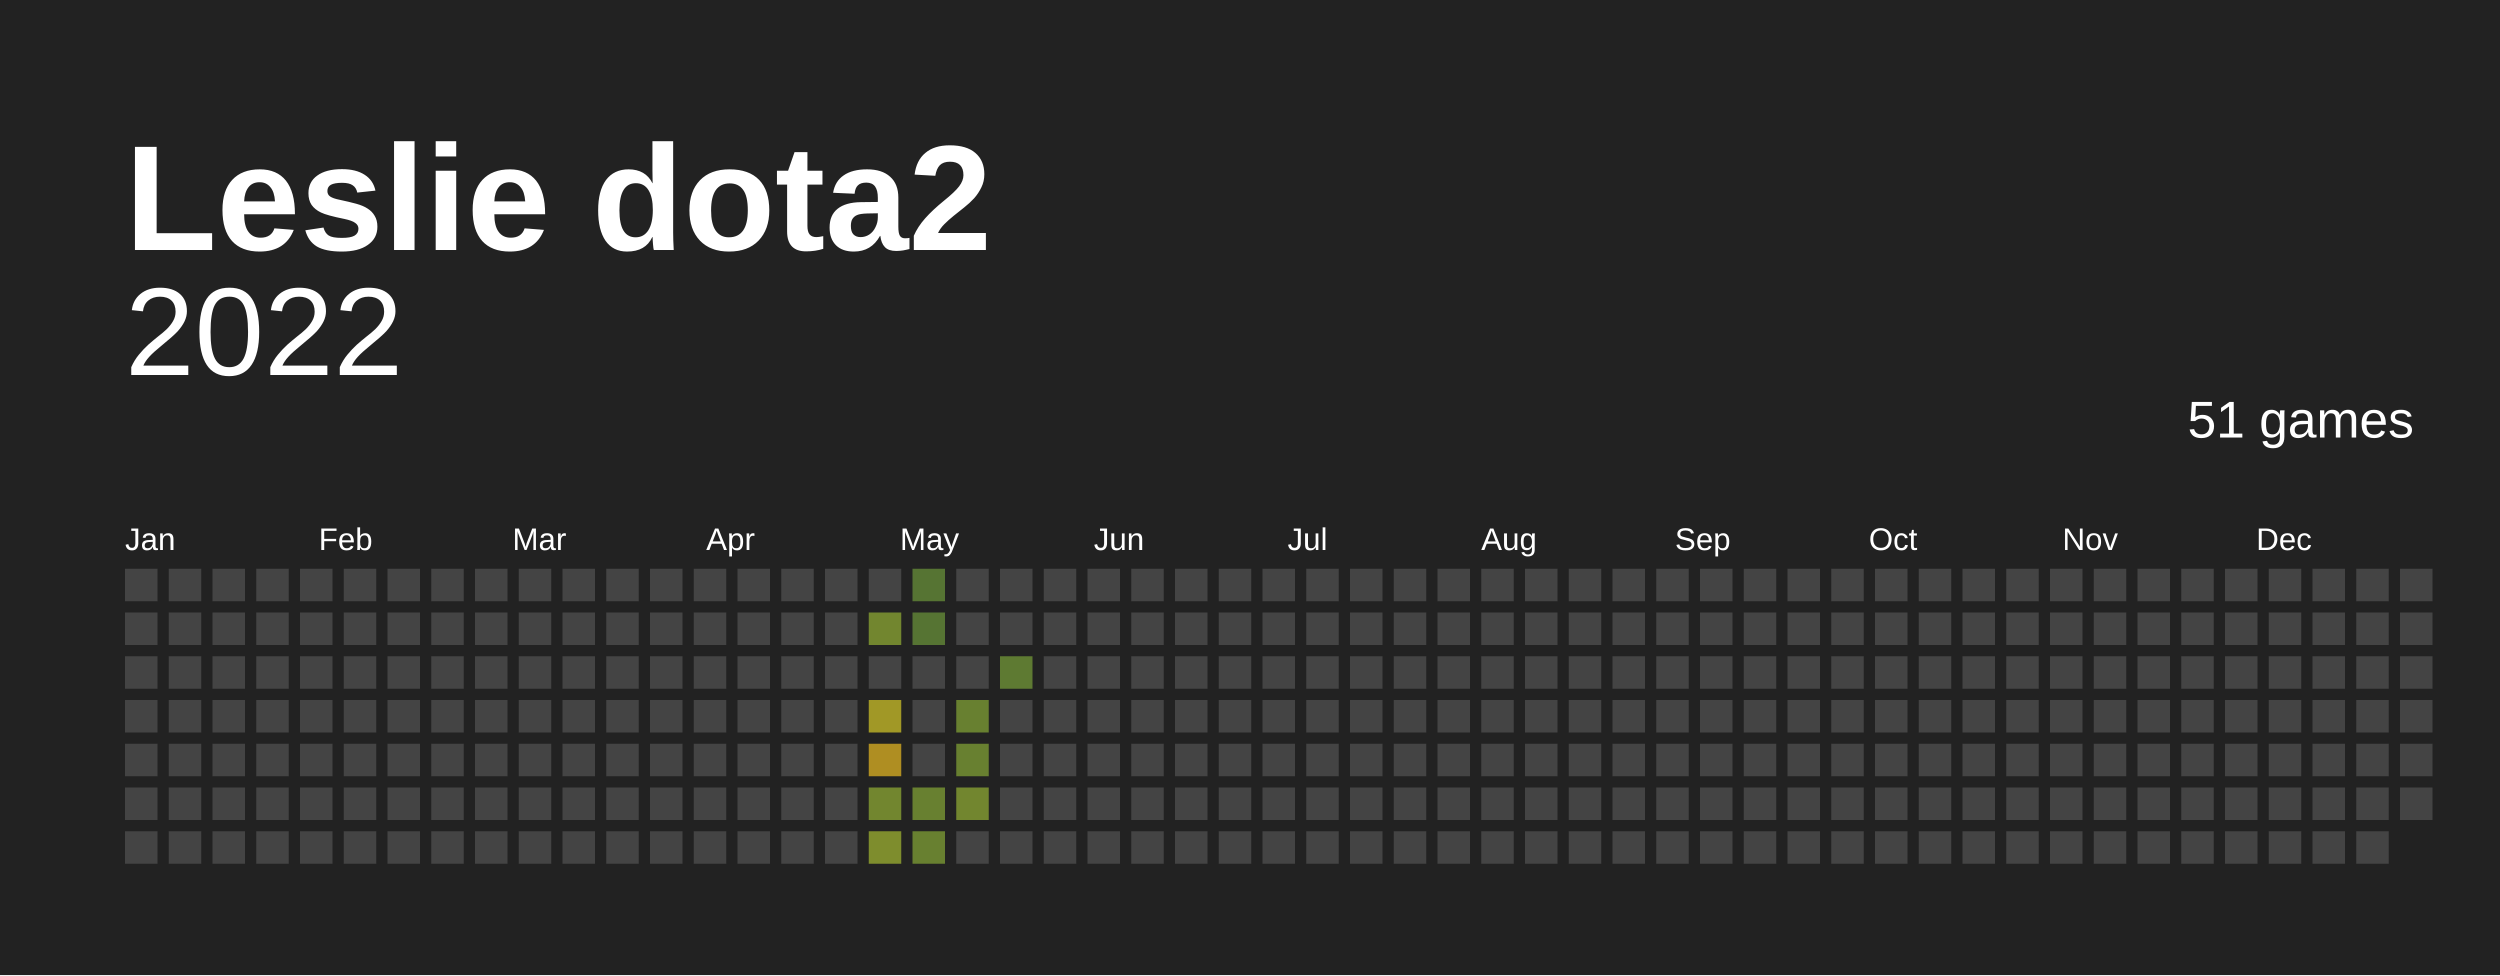
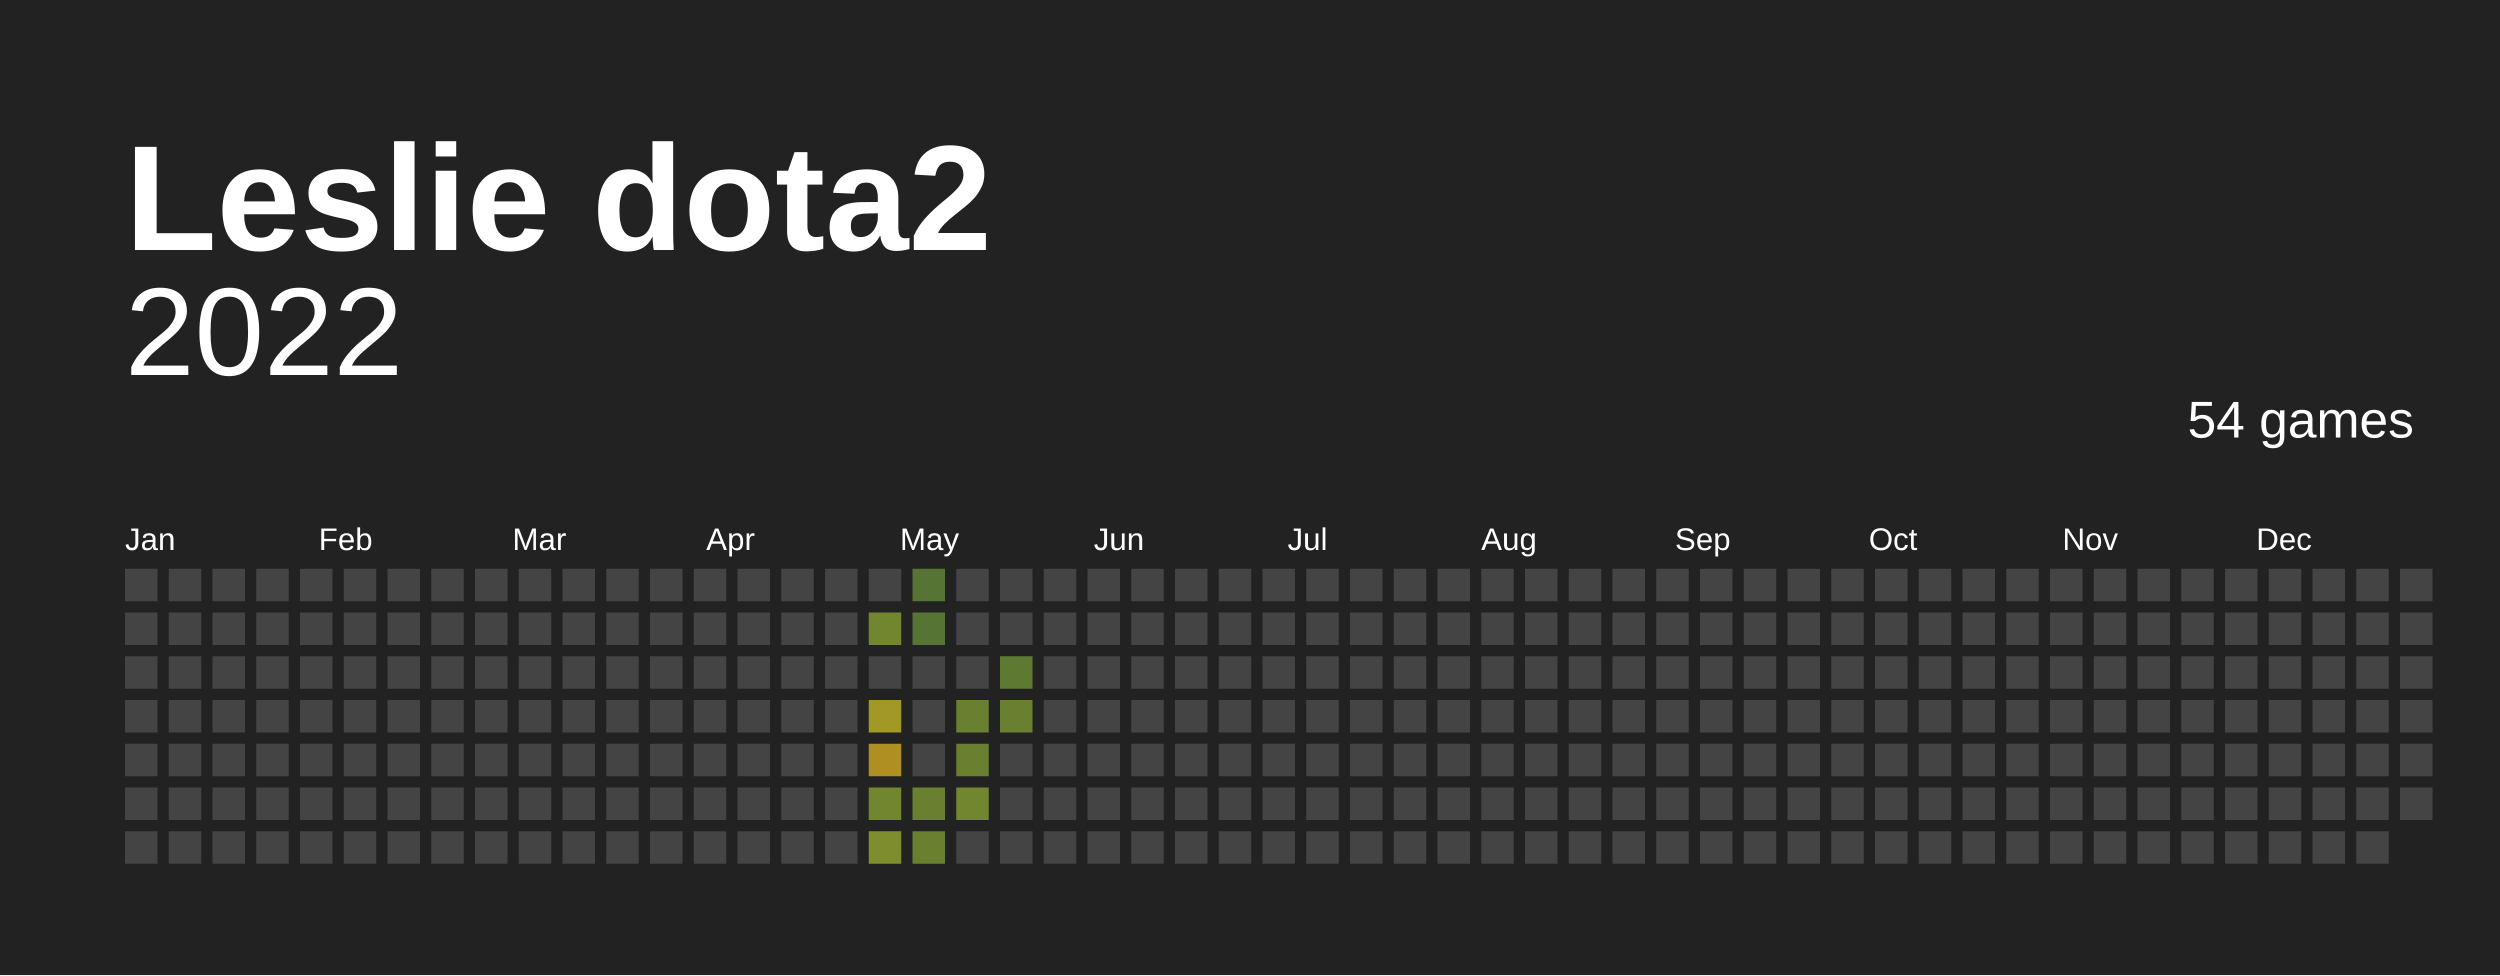
<svg xmlns="http://www.w3.org/2000/svg" baseProfile="full" height="78mm" version="1.1" viewBox="0,0,200,78" width="200mm">
  <defs />
  <rect fill="#222222" height="78" width="200" x="0" y="0" />
  <text fill="#FFFFFF" style="font-size:12px; font-family:Arial; font-weight:bold;" x="10" y="20">Leslie dota2</text>
  <text alignment-baseline="hanging" fill="#FFFFFF" style="font-size:10.0px; font-family:Arial;" x="10" y="30">2022</text>
-   <text alignment-baseline="hanging" fill="#FFFFFF" style="font-size:4.125px; font-family:Arial;" x="175" y="35">51 games</text>
+   <text alignment-baseline="hanging" fill="#FFFFFF" style="font-size:4.125px; font-family:Arial;" x="175" y="35">54 games</text>
  <text fill="#FFFFFF" style="font-size:2.5px; font-family:Arial" x="10.0" y="44">Jan</text>
  <text fill="#FFFFFF" style="font-size:2.5px; font-family:Arial" x="25.5" y="44">Feb</text>
  <text fill="#FFFFFF" style="font-size:2.5px; font-family:Arial" x="41.0" y="44">Mar</text>
  <text fill="#FFFFFF" style="font-size:2.5px; font-family:Arial" x="56.5" y="44">Apr</text>
  <text fill="#FFFFFF" style="font-size:2.5px; font-family:Arial" x="72.0" y="44">May</text>
  <text fill="#FFFFFF" style="font-size:2.5px; font-family:Arial" x="87.5" y="44">Jun</text>
  <text fill="#FFFFFF" style="font-size:2.5px; font-family:Arial" x="103.0" y="44">Jul</text>
  <text fill="#FFFFFF" style="font-size:2.5px; font-family:Arial" x="118.5" y="44">Aug</text>
  <text fill="#FFFFFF" style="font-size:2.5px; font-family:Arial" x="134.0" y="44">Sep</text>
  <text fill="#FFFFFF" style="font-size:2.5px; font-family:Arial" x="149.5" y="44">Oct</text>
  <text fill="#FFFFFF" style="font-size:2.5px; font-family:Arial" x="165.0" y="44">Nov</text>
  <text fill="#FFFFFF" style="font-size:2.5px; font-family:Arial" x="180.5" y="44">Dec</text>
  <rect fill="#444444" height="2.6" width="2.6" x="10.0" y="45.5" />
  <rect fill="#444444" height="2.6" width="2.6" x="10.0" y="49.0" />
  <rect fill="#444444" height="2.6" width="2.6" x="10.0" y="52.5" />
  <rect fill="#444444" height="2.6" width="2.6" x="10.0" y="56.0" />
  <rect fill="#444444" height="2.6" width="2.6" x="10.0" y="59.5" />
  <rect fill="#444444" height="2.6" width="2.6" x="10.0" y="63.0" />
  <rect fill="#444444" height="2.6" width="2.6" x="10.0" y="66.5" />
  <rect fill="#444444" height="2.6" width="2.6" x="13.5" y="45.5" />
  <rect fill="#444444" height="2.6" width="2.6" x="13.5" y="49.0" />
  <rect fill="#444444" height="2.6" width="2.6" x="13.5" y="52.5" />
  <rect fill="#444444" height="2.6" width="2.6" x="13.5" y="56.0" />
  <rect fill="#444444" height="2.6" width="2.6" x="13.5" y="59.5" />
  <rect fill="#444444" height="2.6" width="2.6" x="13.5" y="63.0" />
  <rect fill="#444444" height="2.6" width="2.6" x="13.5" y="66.5" />
  <rect fill="#444444" height="2.6" width="2.6" x="17.0" y="45.5" />
  <rect fill="#444444" height="2.6" width="2.6" x="17.0" y="49.0" />
  <rect fill="#444444" height="2.6" width="2.6" x="17.0" y="52.5" />
  <rect fill="#444444" height="2.6" width="2.6" x="17.0" y="56.0" />
  <rect fill="#444444" height="2.6" width="2.6" x="17.0" y="59.5" />
  <rect fill="#444444" height="2.6" width="2.6" x="17.0" y="63.0" />
  <rect fill="#444444" height="2.6" width="2.6" x="17.0" y="66.5" />
  <rect fill="#444444" height="2.6" width="2.6" x="20.5" y="45.5" />
  <rect fill="#444444" height="2.6" width="2.6" x="20.5" y="49.0" />
  <rect fill="#444444" height="2.6" width="2.6" x="20.5" y="52.5" />
  <rect fill="#444444" height="2.6" width="2.6" x="20.5" y="56.0" />
  <rect fill="#444444" height="2.6" width="2.6" x="20.5" y="59.5" />
  <rect fill="#444444" height="2.6" width="2.6" x="20.5" y="63.0" />
  <rect fill="#444444" height="2.6" width="2.6" x="20.5" y="66.5" />
  <rect fill="#444444" height="2.6" width="2.6" x="24.0" y="45.5" />
  <rect fill="#444444" height="2.6" width="2.6" x="24.0" y="49.0" />
  <rect fill="#444444" height="2.6" width="2.6" x="24.0" y="52.5" />
  <rect fill="#444444" height="2.6" width="2.6" x="24.0" y="56.0" />
  <rect fill="#444444" height="2.6" width="2.6" x="24.0" y="59.5" />
  <rect fill="#444444" height="2.6" width="2.6" x="24.0" y="63.0" />
  <rect fill="#444444" height="2.6" width="2.6" x="24.0" y="66.5" />
  <rect fill="#444444" height="2.6" width="2.6" x="27.5" y="45.5" />
  <rect fill="#444444" height="2.6" width="2.6" x="27.5" y="49.0" />
  <rect fill="#444444" height="2.6" width="2.6" x="27.5" y="52.5" />
  <rect fill="#444444" height="2.6" width="2.6" x="27.5" y="56.0" />
  <rect fill="#444444" height="2.6" width="2.6" x="27.5" y="59.5" />
  <rect fill="#444444" height="2.6" width="2.6" x="27.5" y="63.0" />
  <rect fill="#444444" height="2.6" width="2.6" x="27.5" y="66.5" />
  <rect fill="#444444" height="2.6" width="2.6" x="31.0" y="45.5" />
  <rect fill="#444444" height="2.6" width="2.6" x="31.0" y="49.0" />
  <rect fill="#444444" height="2.6" width="2.6" x="31.0" y="52.5" />
  <rect fill="#444444" height="2.6" width="2.6" x="31.0" y="56.0" />
  <rect fill="#444444" height="2.6" width="2.6" x="31.0" y="59.5" />
  <rect fill="#444444" height="2.6" width="2.6" x="31.0" y="63.0" />
  <rect fill="#444444" height="2.6" width="2.6" x="31.0" y="66.5" />
  <rect fill="#444444" height="2.6" width="2.6" x="34.5" y="45.5" />
  <rect fill="#444444" height="2.6" width="2.6" x="34.5" y="49.0" />
  <rect fill="#444444" height="2.6" width="2.6" x="34.5" y="52.5" />
  <rect fill="#444444" height="2.6" width="2.6" x="34.5" y="56.0" />
  <rect fill="#444444" height="2.6" width="2.6" x="34.5" y="59.5" />
  <rect fill="#444444" height="2.6" width="2.6" x="34.5" y="63.0" />
  <rect fill="#444444" height="2.6" width="2.6" x="34.5" y="66.5" />
  <rect fill="#444444" height="2.6" width="2.6" x="38.0" y="45.5" />
  <rect fill="#444444" height="2.6" width="2.6" x="38.0" y="49.0" />
  <rect fill="#444444" height="2.6" width="2.6" x="38.0" y="52.5" />
  <rect fill="#444444" height="2.6" width="2.6" x="38.0" y="56.0" />
  <rect fill="#444444" height="2.6" width="2.6" x="38.0" y="59.5" />
  <rect fill="#444444" height="2.6" width="2.6" x="38.0" y="63.0" />
  <rect fill="#444444" height="2.6" width="2.6" x="38.0" y="66.5" />
  <rect fill="#444444" height="2.6" width="2.6" x="41.5" y="45.5" />
  <rect fill="#444444" height="2.6" width="2.6" x="41.5" y="49.0" />
  <rect fill="#444444" height="2.6" width="2.6" x="41.5" y="52.5" />
  <rect fill="#444444" height="2.6" width="2.6" x="41.5" y="56.0" />
  <rect fill="#444444" height="2.6" width="2.6" x="41.5" y="59.5" />
  <rect fill="#444444" height="2.6" width="2.6" x="41.5" y="63.0" />
  <rect fill="#444444" height="2.6" width="2.6" x="41.5" y="66.5" />
  <rect fill="#444444" height="2.6" width="2.6" x="45.0" y="45.5" />
  <rect fill="#444444" height="2.6" width="2.6" x="45.0" y="49.0" />
  <rect fill="#444444" height="2.6" width="2.6" x="45.0" y="52.5" />
  <rect fill="#444444" height="2.6" width="2.6" x="45.0" y="56.0" />
  <rect fill="#444444" height="2.6" width="2.6" x="45.0" y="59.5" />
  <rect fill="#444444" height="2.6" width="2.6" x="45.0" y="63.0" />
  <rect fill="#444444" height="2.6" width="2.6" x="45.0" y="66.5" />
  <rect fill="#444444" height="2.6" width="2.6" x="48.5" y="45.5" />
  <rect fill="#444444" height="2.6" width="2.6" x="48.5" y="49.0" />
  <rect fill="#444444" height="2.6" width="2.6" x="48.5" y="52.5" />
  <rect fill="#444444" height="2.6" width="2.6" x="48.5" y="56.0" />
  <rect fill="#444444" height="2.6" width="2.6" x="48.5" y="59.5" />
  <rect fill="#444444" height="2.6" width="2.6" x="48.5" y="63.0" />
  <rect fill="#444444" height="2.6" width="2.6" x="48.5" y="66.5" />
  <rect fill="#444444" height="2.6" width="2.6" x="52.0" y="45.5" />
  <rect fill="#444444" height="2.6" width="2.6" x="52.0" y="49.0" />
  <rect fill="#444444" height="2.6" width="2.6" x="52.0" y="52.5" />
  <rect fill="#444444" height="2.6" width="2.6" x="52.0" y="56.0" />
  <rect fill="#444444" height="2.6" width="2.6" x="52.0" y="59.5" />
  <rect fill="#444444" height="2.6" width="2.6" x="52.0" y="63.0" />
  <rect fill="#444444" height="2.6" width="2.6" x="52.0" y="66.5" />
  <rect fill="#444444" height="2.6" width="2.6" x="55.5" y="45.5" />
  <rect fill="#444444" height="2.6" width="2.6" x="55.5" y="49.0" />
  <rect fill="#444444" height="2.6" width="2.6" x="55.5" y="52.5" />
  <rect fill="#444444" height="2.6" width="2.6" x="55.5" y="56.0" />
  <rect fill="#444444" height="2.6" width="2.6" x="55.5" y="59.5" />
  <rect fill="#444444" height="2.6" width="2.6" x="55.5" y="63.0" />
  <rect fill="#444444" height="2.6" width="2.6" x="55.5" y="66.5" />
  <rect fill="#444444" height="2.6" width="2.6" x="59.0" y="45.5" />
  <rect fill="#444444" height="2.6" width="2.6" x="59.0" y="49.0" />
  <rect fill="#444444" height="2.6" width="2.6" x="59.0" y="52.5" />
  <rect fill="#444444" height="2.6" width="2.6" x="59.0" y="56.0" />
  <rect fill="#444444" height="2.6" width="2.6" x="59.0" y="59.5" />
  <rect fill="#444444" height="2.6" width="2.6" x="59.0" y="63.0" />
  <rect fill="#444444" height="2.6" width="2.6" x="59.0" y="66.5" />
  <rect fill="#444444" height="2.6" width="2.6" x="62.5" y="45.5" />
  <rect fill="#444444" height="2.6" width="2.6" x="62.5" y="49.0" />
  <rect fill="#444444" height="2.6" width="2.6" x="62.5" y="52.5" />
  <rect fill="#444444" height="2.6" width="2.6" x="62.5" y="56.0" />
  <rect fill="#444444" height="2.6" width="2.6" x="62.5" y="59.5" />
  <rect fill="#444444" height="2.6" width="2.6" x="62.5" y="63.0" />
  <rect fill="#444444" height="2.6" width="2.6" x="62.5" y="66.5" />
  <rect fill="#444444" height="2.6" width="2.6" x="66.0" y="45.5" />
  <rect fill="#444444" height="2.6" width="2.6" x="66.0" y="49.0" />
  <rect fill="#444444" height="2.6" width="2.6" x="66.0" y="52.5" />
  <rect fill="#444444" height="2.6" width="2.6" x="66.0" y="56.0" />
  <rect fill="#444444" height="2.6" width="2.6" x="66.0" y="59.5" />
  <rect fill="#444444" height="2.6" width="2.6" x="66.0" y="63.0" />
  <rect fill="#444444" height="2.6" width="2.6" x="66.0" y="66.5" />
  <rect fill="#444444" height="2.6" width="2.6" x="69.5" y="45.5" />
  <rect fill="#72862f" height="2.6" width="2.6" x="69.5" y="49.0" />
  <rect fill="#444444" height="2.6" width="2.6" x="69.5" y="52.5" />
  <rect fill="#a19826" height="2.6" width="2.6" x="69.5" y="56.0" />
  <rect fill="#af8e22" height="2.6" width="2.6" x="69.5" y="59.5" />
  <rect fill="#72862f" height="2.6" width="2.6" x="69.5" y="63.0" />
  <rect fill="#7e8d2d" height="2.6" width="2.6" x="69.5" y="66.5" />
  <rect fill="#567433" height="2.6" width="2.6" x="73.0" y="45.5" />
  <rect fill="#567433" height="2.6" width="2.6" x="73.0" y="49.0" />
  <rect fill="#444444" height="2.6" width="2.6" x="73.0" y="52.5" />
  <rect fill="#444444" height="2.6" width="2.6" x="73.0" y="56.0" />
  <rect fill="#444444" height="2.6" width="2.6" x="73.0" y="59.5" />
  <rect fill="#688030" height="2.6" width="2.6" x="73.0" y="63.0" />
  <rect fill="#688030" height="2.6" width="2.6" x="73.0" y="66.5" />
  <rect fill="#444444" height="2.6" width="2.6" x="76.5" y="45.5" />
  <rect fill="#444444" height="2.6" width="2.6" x="76.5" y="49.0" />
  <rect fill="#444444" height="2.6" width="2.6" x="76.5" y="52.5" />
  <rect fill="#688030" height="2.6" width="2.6" x="76.5" y="56.0" />
  <rect fill="#688030" height="2.6" width="2.6" x="76.5" y="59.5" />
  <rect fill="#72862f" height="2.6" width="2.6" x="76.5" y="63.0" />
  <rect fill="#444444" height="2.6" width="2.6" x="76.5" y="66.5" />
  <rect fill="#444444" height="2.6" width="2.6" x="80.0" y="45.5" />
  <rect fill="#444444" height="2.6" width="2.6" x="80.0" y="49.0" />
  <rect fill="#5e7a32" height="2.6" width="2.6" x="80.0" y="52.5" />
-   <rect fill="#444444" height="2.6" width="2.6" x="80.0" y="56.0" />
+   <rect fill="#688030" height="2.6" width="2.6" x="80.0" y="56.0" />
  <rect fill="#444444" height="2.6" width="2.6" x="80.0" y="59.5" />
  <rect fill="#444444" height="2.6" width="2.6" x="80.0" y="63.0" />
  <rect fill="#444444" height="2.6" width="2.6" x="80.0" y="66.5" />
  <rect fill="#444444" height="2.6" width="2.6" x="83.5" y="45.5" />
  <rect fill="#444444" height="2.6" width="2.6" x="83.5" y="49.0" />
  <rect fill="#444444" height="2.6" width="2.6" x="83.5" y="52.5" />
  <rect fill="#444444" height="2.6" width="2.6" x="83.5" y="56.0" />
  <rect fill="#444444" height="2.6" width="2.6" x="83.5" y="59.5" />
  <rect fill="#444444" height="2.6" width="2.6" x="83.5" y="63.0" />
  <rect fill="#444444" height="2.6" width="2.6" x="83.5" y="66.5" />
  <rect fill="#444444" height="2.6" width="2.6" x="87.0" y="45.5" />
  <rect fill="#444444" height="2.6" width="2.6" x="87.0" y="49.0" />
  <rect fill="#444444" height="2.6" width="2.6" x="87.0" y="52.5" />
  <rect fill="#444444" height="2.6" width="2.6" x="87.0" y="56.0" />
  <rect fill="#444444" height="2.6" width="2.6" x="87.0" y="59.5" />
  <rect fill="#444444" height="2.6" width="2.6" x="87.0" y="63.0" />
  <rect fill="#444444" height="2.6" width="2.6" x="87.0" y="66.5" />
  <rect fill="#444444" height="2.6" width="2.6" x="90.5" y="45.5" />
  <rect fill="#444444" height="2.6" width="2.6" x="90.5" y="49.0" />
  <rect fill="#444444" height="2.6" width="2.6" x="90.5" y="52.5" />
  <rect fill="#444444" height="2.6" width="2.6" x="90.5" y="56.0" />
  <rect fill="#444444" height="2.6" width="2.6" x="90.5" y="59.5" />
  <rect fill="#444444" height="2.6" width="2.6" x="90.5" y="63.0" />
  <rect fill="#444444" height="2.6" width="2.6" x="90.5" y="66.5" />
  <rect fill="#444444" height="2.6" width="2.6" x="94.0" y="45.5" />
  <rect fill="#444444" height="2.6" width="2.6" x="94.0" y="49.0" />
  <rect fill="#444444" height="2.6" width="2.6" x="94.0" y="52.5" />
  <rect fill="#444444" height="2.6" width="2.6" x="94.0" y="56.0" />
  <rect fill="#444444" height="2.6" width="2.6" x="94.0" y="59.5" />
  <rect fill="#444444" height="2.6" width="2.6" x="94.0" y="63.0" />
  <rect fill="#444444" height="2.6" width="2.6" x="94.0" y="66.5" />
  <rect fill="#444444" height="2.6" width="2.6" x="97.5" y="45.5" />
  <rect fill="#444444" height="2.6" width="2.6" x="97.5" y="49.0" />
  <rect fill="#444444" height="2.6" width="2.6" x="97.5" y="52.5" />
  <rect fill="#444444" height="2.6" width="2.6" x="97.5" y="56.0" />
  <rect fill="#444444" height="2.6" width="2.6" x="97.5" y="59.5" />
  <rect fill="#444444" height="2.6" width="2.6" x="97.5" y="63.0" />
  <rect fill="#444444" height="2.6" width="2.6" x="97.5" y="66.5" />
  <rect fill="#444444" height="2.6" width="2.6" x="101.0" y="45.5" />
  <rect fill="#444444" height="2.6" width="2.6" x="101.0" y="49.0" />
  <rect fill="#444444" height="2.6" width="2.6" x="101.0" y="52.5" />
  <rect fill="#444444" height="2.6" width="2.6" x="101.0" y="56.0" />
  <rect fill="#444444" height="2.6" width="2.6" x="101.0" y="59.5" />
  <rect fill="#444444" height="2.6" width="2.6" x="101.0" y="63.0" />
  <rect fill="#444444" height="2.6" width="2.6" x="101.0" y="66.5" />
  <rect fill="#444444" height="2.6" width="2.6" x="104.5" y="45.5" />
  <rect fill="#444444" height="2.6" width="2.6" x="104.5" y="49.0" />
  <rect fill="#444444" height="2.6" width="2.6" x="104.5" y="52.5" />
  <rect fill="#444444" height="2.6" width="2.6" x="104.5" y="56.0" />
  <rect fill="#444444" height="2.6" width="2.6" x="104.5" y="59.5" />
  <rect fill="#444444" height="2.6" width="2.6" x="104.5" y="63.0" />
  <rect fill="#444444" height="2.6" width="2.6" x="104.5" y="66.5" />
  <rect fill="#444444" height="2.6" width="2.6" x="108.0" y="45.5" />
  <rect fill="#444444" height="2.6" width="2.6" x="108.0" y="49.0" />
  <rect fill="#444444" height="2.6" width="2.6" x="108.0" y="52.5" />
  <rect fill="#444444" height="2.6" width="2.6" x="108.0" y="56.0" />
  <rect fill="#444444" height="2.6" width="2.6" x="108.0" y="59.5" />
  <rect fill="#444444" height="2.6" width="2.6" x="108.0" y="63.0" />
  <rect fill="#444444" height="2.6" width="2.6" x="108.0" y="66.5" />
  <rect fill="#444444" height="2.6" width="2.6" x="111.5" y="45.5" />
  <rect fill="#444444" height="2.6" width="2.6" x="111.5" y="49.0" />
  <rect fill="#444444" height="2.6" width="2.6" x="111.5" y="52.5" />
  <rect fill="#444444" height="2.6" width="2.6" x="111.5" y="56.0" />
  <rect fill="#444444" height="2.6" width="2.6" x="111.5" y="59.5" />
  <rect fill="#444444" height="2.6" width="2.6" x="111.5" y="63.0" />
  <rect fill="#444444" height="2.6" width="2.6" x="111.5" y="66.5" />
  <rect fill="#444444" height="2.6" width="2.6" x="115.0" y="45.5" />
  <rect fill="#444444" height="2.6" width="2.6" x="115.0" y="49.0" />
  <rect fill="#444444" height="2.6" width="2.6" x="115.0" y="52.5" />
  <rect fill="#444444" height="2.6" width="2.6" x="115.0" y="56.0" />
  <rect fill="#444444" height="2.6" width="2.6" x="115.0" y="59.5" />
  <rect fill="#444444" height="2.6" width="2.6" x="115.0" y="63.0" />
  <rect fill="#444444" height="2.6" width="2.6" x="115.0" y="66.5" />
  <rect fill="#444444" height="2.6" width="2.6" x="118.5" y="45.5" />
  <rect fill="#444444" height="2.6" width="2.6" x="118.5" y="49.0" />
  <rect fill="#444444" height="2.6" width="2.6" x="118.5" y="52.5" />
  <rect fill="#444444" height="2.6" width="2.6" x="118.5" y="56.0" />
  <rect fill="#444444" height="2.6" width="2.6" x="118.5" y="59.5" />
  <rect fill="#444444" height="2.6" width="2.6" x="118.5" y="63.0" />
  <rect fill="#444444" height="2.6" width="2.6" x="118.5" y="66.5" />
  <rect fill="#444444" height="2.6" width="2.6" x="122.0" y="45.5" />
  <rect fill="#444444" height="2.6" width="2.6" x="122.0" y="49.0" />
  <rect fill="#444444" height="2.6" width="2.6" x="122.0" y="52.5" />
  <rect fill="#444444" height="2.6" width="2.6" x="122.0" y="56.0" />
  <rect fill="#444444" height="2.6" width="2.6" x="122.0" y="59.5" />
  <rect fill="#444444" height="2.6" width="2.6" x="122.0" y="63.0" />
  <rect fill="#444444" height="2.6" width="2.6" x="122.0" y="66.5" />
  <rect fill="#444444" height="2.6" width="2.6" x="125.5" y="45.5" />
  <rect fill="#444444" height="2.6" width="2.6" x="125.5" y="49.0" />
  <rect fill="#444444" height="2.6" width="2.6" x="125.5" y="52.5" />
  <rect fill="#444444" height="2.6" width="2.6" x="125.5" y="56.0" />
  <rect fill="#444444" height="2.6" width="2.6" x="125.5" y="59.5" />
  <rect fill="#444444" height="2.6" width="2.6" x="125.5" y="63.0" />
  <rect fill="#444444" height="2.6" width="2.6" x="125.5" y="66.5" />
  <rect fill="#444444" height="2.6" width="2.6" x="129.0" y="45.5" />
  <rect fill="#444444" height="2.6" width="2.6" x="129.0" y="49.0" />
  <rect fill="#444444" height="2.6" width="2.6" x="129.0" y="52.5" />
  <rect fill="#444444" height="2.6" width="2.6" x="129.0" y="56.0" />
  <rect fill="#444444" height="2.6" width="2.6" x="129.0" y="59.5" />
  <rect fill="#444444" height="2.6" width="2.6" x="129.0" y="63.0" />
  <rect fill="#444444" height="2.6" width="2.6" x="129.0" y="66.5" />
  <rect fill="#444444" height="2.6" width="2.6" x="132.5" y="45.5" />
  <rect fill="#444444" height="2.6" width="2.6" x="132.5" y="49.0" />
  <rect fill="#444444" height="2.6" width="2.6" x="132.5" y="52.5" />
  <rect fill="#444444" height="2.6" width="2.6" x="132.5" y="56.0" />
  <rect fill="#444444" height="2.6" width="2.6" x="132.5" y="59.5" />
  <rect fill="#444444" height="2.6" width="2.6" x="132.5" y="63.0" />
  <rect fill="#444444" height="2.6" width="2.6" x="132.5" y="66.5" />
  <rect fill="#444444" height="2.6" width="2.6" x="136.0" y="45.5" />
  <rect fill="#444444" height="2.6" width="2.6" x="136.0" y="49.0" />
  <rect fill="#444444" height="2.6" width="2.6" x="136.0" y="52.5" />
  <rect fill="#444444" height="2.6" width="2.6" x="136.0" y="56.0" />
  <rect fill="#444444" height="2.6" width="2.6" x="136.0" y="59.5" />
  <rect fill="#444444" height="2.6" width="2.6" x="136.0" y="63.0" />
  <rect fill="#444444" height="2.6" width="2.6" x="136.0" y="66.5" />
  <rect fill="#444444" height="2.6" width="2.6" x="139.5" y="45.5" />
  <rect fill="#444444" height="2.6" width="2.6" x="139.5" y="49.0" />
  <rect fill="#444444" height="2.6" width="2.6" x="139.5" y="52.5" />
  <rect fill="#444444" height="2.6" width="2.6" x="139.5" y="56.0" />
  <rect fill="#444444" height="2.6" width="2.6" x="139.5" y="59.5" />
  <rect fill="#444444" height="2.6" width="2.6" x="139.5" y="63.0" />
  <rect fill="#444444" height="2.6" width="2.6" x="139.5" y="66.5" />
  <rect fill="#444444" height="2.6" width="2.6" x="143.0" y="45.5" />
  <rect fill="#444444" height="2.6" width="2.6" x="143.0" y="49.0" />
  <rect fill="#444444" height="2.6" width="2.6" x="143.0" y="52.5" />
  <rect fill="#444444" height="2.6" width="2.6" x="143.0" y="56.0" />
  <rect fill="#444444" height="2.6" width="2.6" x="143.0" y="59.5" />
  <rect fill="#444444" height="2.6" width="2.6" x="143.0" y="63.0" />
  <rect fill="#444444" height="2.6" width="2.6" x="143.0" y="66.5" />
  <rect fill="#444444" height="2.6" width="2.6" x="146.5" y="45.5" />
  <rect fill="#444444" height="2.6" width="2.6" x="146.5" y="49.0" />
  <rect fill="#444444" height="2.6" width="2.6" x="146.5" y="52.5" />
  <rect fill="#444444" height="2.6" width="2.6" x="146.5" y="56.0" />
  <rect fill="#444444" height="2.6" width="2.6" x="146.5" y="59.5" />
  <rect fill="#444444" height="2.6" width="2.6" x="146.5" y="63.0" />
  <rect fill="#444444" height="2.6" width="2.6" x="146.5" y="66.5" />
  <rect fill="#444444" height="2.6" width="2.6" x="150.0" y="45.5" />
  <rect fill="#444444" height="2.6" width="2.6" x="150.0" y="49.0" />
  <rect fill="#444444" height="2.6" width="2.6" x="150.0" y="52.5" />
  <rect fill="#444444" height="2.6" width="2.6" x="150.0" y="56.0" />
  <rect fill="#444444" height="2.6" width="2.6" x="150.0" y="59.5" />
  <rect fill="#444444" height="2.6" width="2.6" x="150.0" y="63.0" />
  <rect fill="#444444" height="2.6" width="2.6" x="150.0" y="66.5" />
  <rect fill="#444444" height="2.6" width="2.6" x="153.5" y="45.5" />
  <rect fill="#444444" height="2.6" width="2.6" x="153.5" y="49.0" />
  <rect fill="#444444" height="2.6" width="2.6" x="153.5" y="52.5" />
  <rect fill="#444444" height="2.6" width="2.6" x="153.5" y="56.0" />
  <rect fill="#444444" height="2.6" width="2.6" x="153.5" y="59.5" />
  <rect fill="#444444" height="2.6" width="2.6" x="153.5" y="63.0" />
  <rect fill="#444444" height="2.6" width="2.6" x="153.5" y="66.5" />
  <rect fill="#444444" height="2.6" width="2.6" x="157.0" y="45.5" />
  <rect fill="#444444" height="2.6" width="2.6" x="157.0" y="49.0" />
  <rect fill="#444444" height="2.6" width="2.6" x="157.0" y="52.5" />
  <rect fill="#444444" height="2.6" width="2.6" x="157.0" y="56.0" />
  <rect fill="#444444" height="2.6" width="2.6" x="157.0" y="59.5" />
  <rect fill="#444444" height="2.6" width="2.6" x="157.0" y="63.0" />
  <rect fill="#444444" height="2.6" width="2.6" x="157.0" y="66.5" />
  <rect fill="#444444" height="2.6" width="2.6" x="160.5" y="45.5" />
  <rect fill="#444444" height="2.6" width="2.6" x="160.5" y="49.0" />
  <rect fill="#444444" height="2.6" width="2.6" x="160.5" y="52.5" />
  <rect fill="#444444" height="2.6" width="2.6" x="160.5" y="56.0" />
  <rect fill="#444444" height="2.6" width="2.6" x="160.5" y="59.5" />
  <rect fill="#444444" height="2.6" width="2.6" x="160.5" y="63.0" />
  <rect fill="#444444" height="2.6" width="2.6" x="160.5" y="66.5" />
  <rect fill="#444444" height="2.6" width="2.6" x="164.0" y="45.5" />
  <rect fill="#444444" height="2.6" width="2.6" x="164.0" y="49.0" />
  <rect fill="#444444" height="2.6" width="2.6" x="164.0" y="52.5" />
  <rect fill="#444444" height="2.6" width="2.6" x="164.0" y="56.0" />
  <rect fill="#444444" height="2.6" width="2.6" x="164.0" y="59.5" />
  <rect fill="#444444" height="2.6" width="2.6" x="164.0" y="63.0" />
  <rect fill="#444444" height="2.6" width="2.6" x="164.0" y="66.5" />
  <rect fill="#444444" height="2.6" width="2.6" x="167.5" y="45.5" />
  <rect fill="#444444" height="2.6" width="2.6" x="167.5" y="49.0" />
  <rect fill="#444444" height="2.6" width="2.6" x="167.5" y="52.5" />
  <rect fill="#444444" height="2.6" width="2.6" x="167.5" y="56.0" />
  <rect fill="#444444" height="2.6" width="2.6" x="167.5" y="59.5" />
  <rect fill="#444444" height="2.6" width="2.6" x="167.5" y="63.0" />
  <rect fill="#444444" height="2.6" width="2.6" x="167.5" y="66.5" />
  <rect fill="#444444" height="2.6" width="2.6" x="171.0" y="45.5" />
  <rect fill="#444444" height="2.6" width="2.6" x="171.0" y="49.0" />
  <rect fill="#444444" height="2.6" width="2.6" x="171.0" y="52.5" />
  <rect fill="#444444" height="2.6" width="2.6" x="171.0" y="56.0" />
  <rect fill="#444444" height="2.6" width="2.6" x="171.0" y="59.5" />
  <rect fill="#444444" height="2.6" width="2.6" x="171.0" y="63.0" />
  <rect fill="#444444" height="2.6" width="2.6" x="171.0" y="66.5" />
  <rect fill="#444444" height="2.6" width="2.6" x="174.5" y="45.5" />
  <rect fill="#444444" height="2.6" width="2.6" x="174.5" y="49.0" />
  <rect fill="#444444" height="2.6" width="2.6" x="174.5" y="52.5" />
  <rect fill="#444444" height="2.6" width="2.6" x="174.5" y="56.0" />
  <rect fill="#444444" height="2.6" width="2.6" x="174.5" y="59.5" />
  <rect fill="#444444" height="2.6" width="2.6" x="174.5" y="63.0" />
  <rect fill="#444444" height="2.6" width="2.6" x="174.5" y="66.5" />
  <rect fill="#444444" height="2.6" width="2.6" x="178.0" y="45.5" />
  <rect fill="#444444" height="2.6" width="2.6" x="178.0" y="49.0" />
  <rect fill="#444444" height="2.6" width="2.6" x="178.0" y="52.5" />
  <rect fill="#444444" height="2.6" width="2.6" x="178.0" y="56.0" />
  <rect fill="#444444" height="2.6" width="2.6" x="178.0" y="59.5" />
  <rect fill="#444444" height="2.6" width="2.6" x="178.0" y="63.0" />
  <rect fill="#444444" height="2.6" width="2.6" x="178.0" y="66.5" />
  <rect fill="#444444" height="2.6" width="2.6" x="181.5" y="45.5" />
  <rect fill="#444444" height="2.6" width="2.6" x="181.5" y="49.0" />
  <rect fill="#444444" height="2.6" width="2.6" x="181.5" y="52.5" />
  <rect fill="#444444" height="2.6" width="2.6" x="181.5" y="56.0" />
  <rect fill="#444444" height="2.6" width="2.6" x="181.5" y="59.5" />
  <rect fill="#444444" height="2.6" width="2.6" x="181.5" y="63.0" />
  <rect fill="#444444" height="2.6" width="2.6" x="181.5" y="66.5" />
  <rect fill="#444444" height="2.6" width="2.6" x="185.0" y="45.5" />
  <rect fill="#444444" height="2.6" width="2.6" x="185.0" y="49.0" />
  <rect fill="#444444" height="2.6" width="2.6" x="185.0" y="52.5" />
  <rect fill="#444444" height="2.6" width="2.6" x="185.0" y="56.0" />
  <rect fill="#444444" height="2.6" width="2.6" x="185.0" y="59.5" />
  <rect fill="#444444" height="2.6" width="2.6" x="185.0" y="63.0" />
  <rect fill="#444444" height="2.6" width="2.6" x="185.0" y="66.5" />
  <rect fill="#444444" height="2.6" width="2.6" x="188.5" y="45.5" />
  <rect fill="#444444" height="2.6" width="2.6" x="188.5" y="49.0" />
  <rect fill="#444444" height="2.6" width="2.6" x="188.5" y="52.5" />
  <rect fill="#444444" height="2.6" width="2.6" x="188.5" y="56.0" />
  <rect fill="#444444" height="2.6" width="2.6" x="188.5" y="59.5" />
  <rect fill="#444444" height="2.6" width="2.6" x="188.5" y="63.0" />
  <rect fill="#444444" height="2.6" width="2.6" x="188.5" y="66.5" />
  <rect fill="#444444" height="2.6" width="2.6" x="192.0" y="45.5" />
  <rect fill="#444444" height="2.6" width="2.6" x="192.0" y="49.0" />
  <rect fill="#444444" height="2.6" width="2.6" x="192.0" y="52.5" />
  <rect fill="#444444" height="2.6" width="2.6" x="192.0" y="56.0" />
  <rect fill="#444444" height="2.6" width="2.6" x="192.0" y="59.5" />
  <rect fill="#444444" height="2.6" width="2.6" x="192.0" y="63.0" />
</svg>
